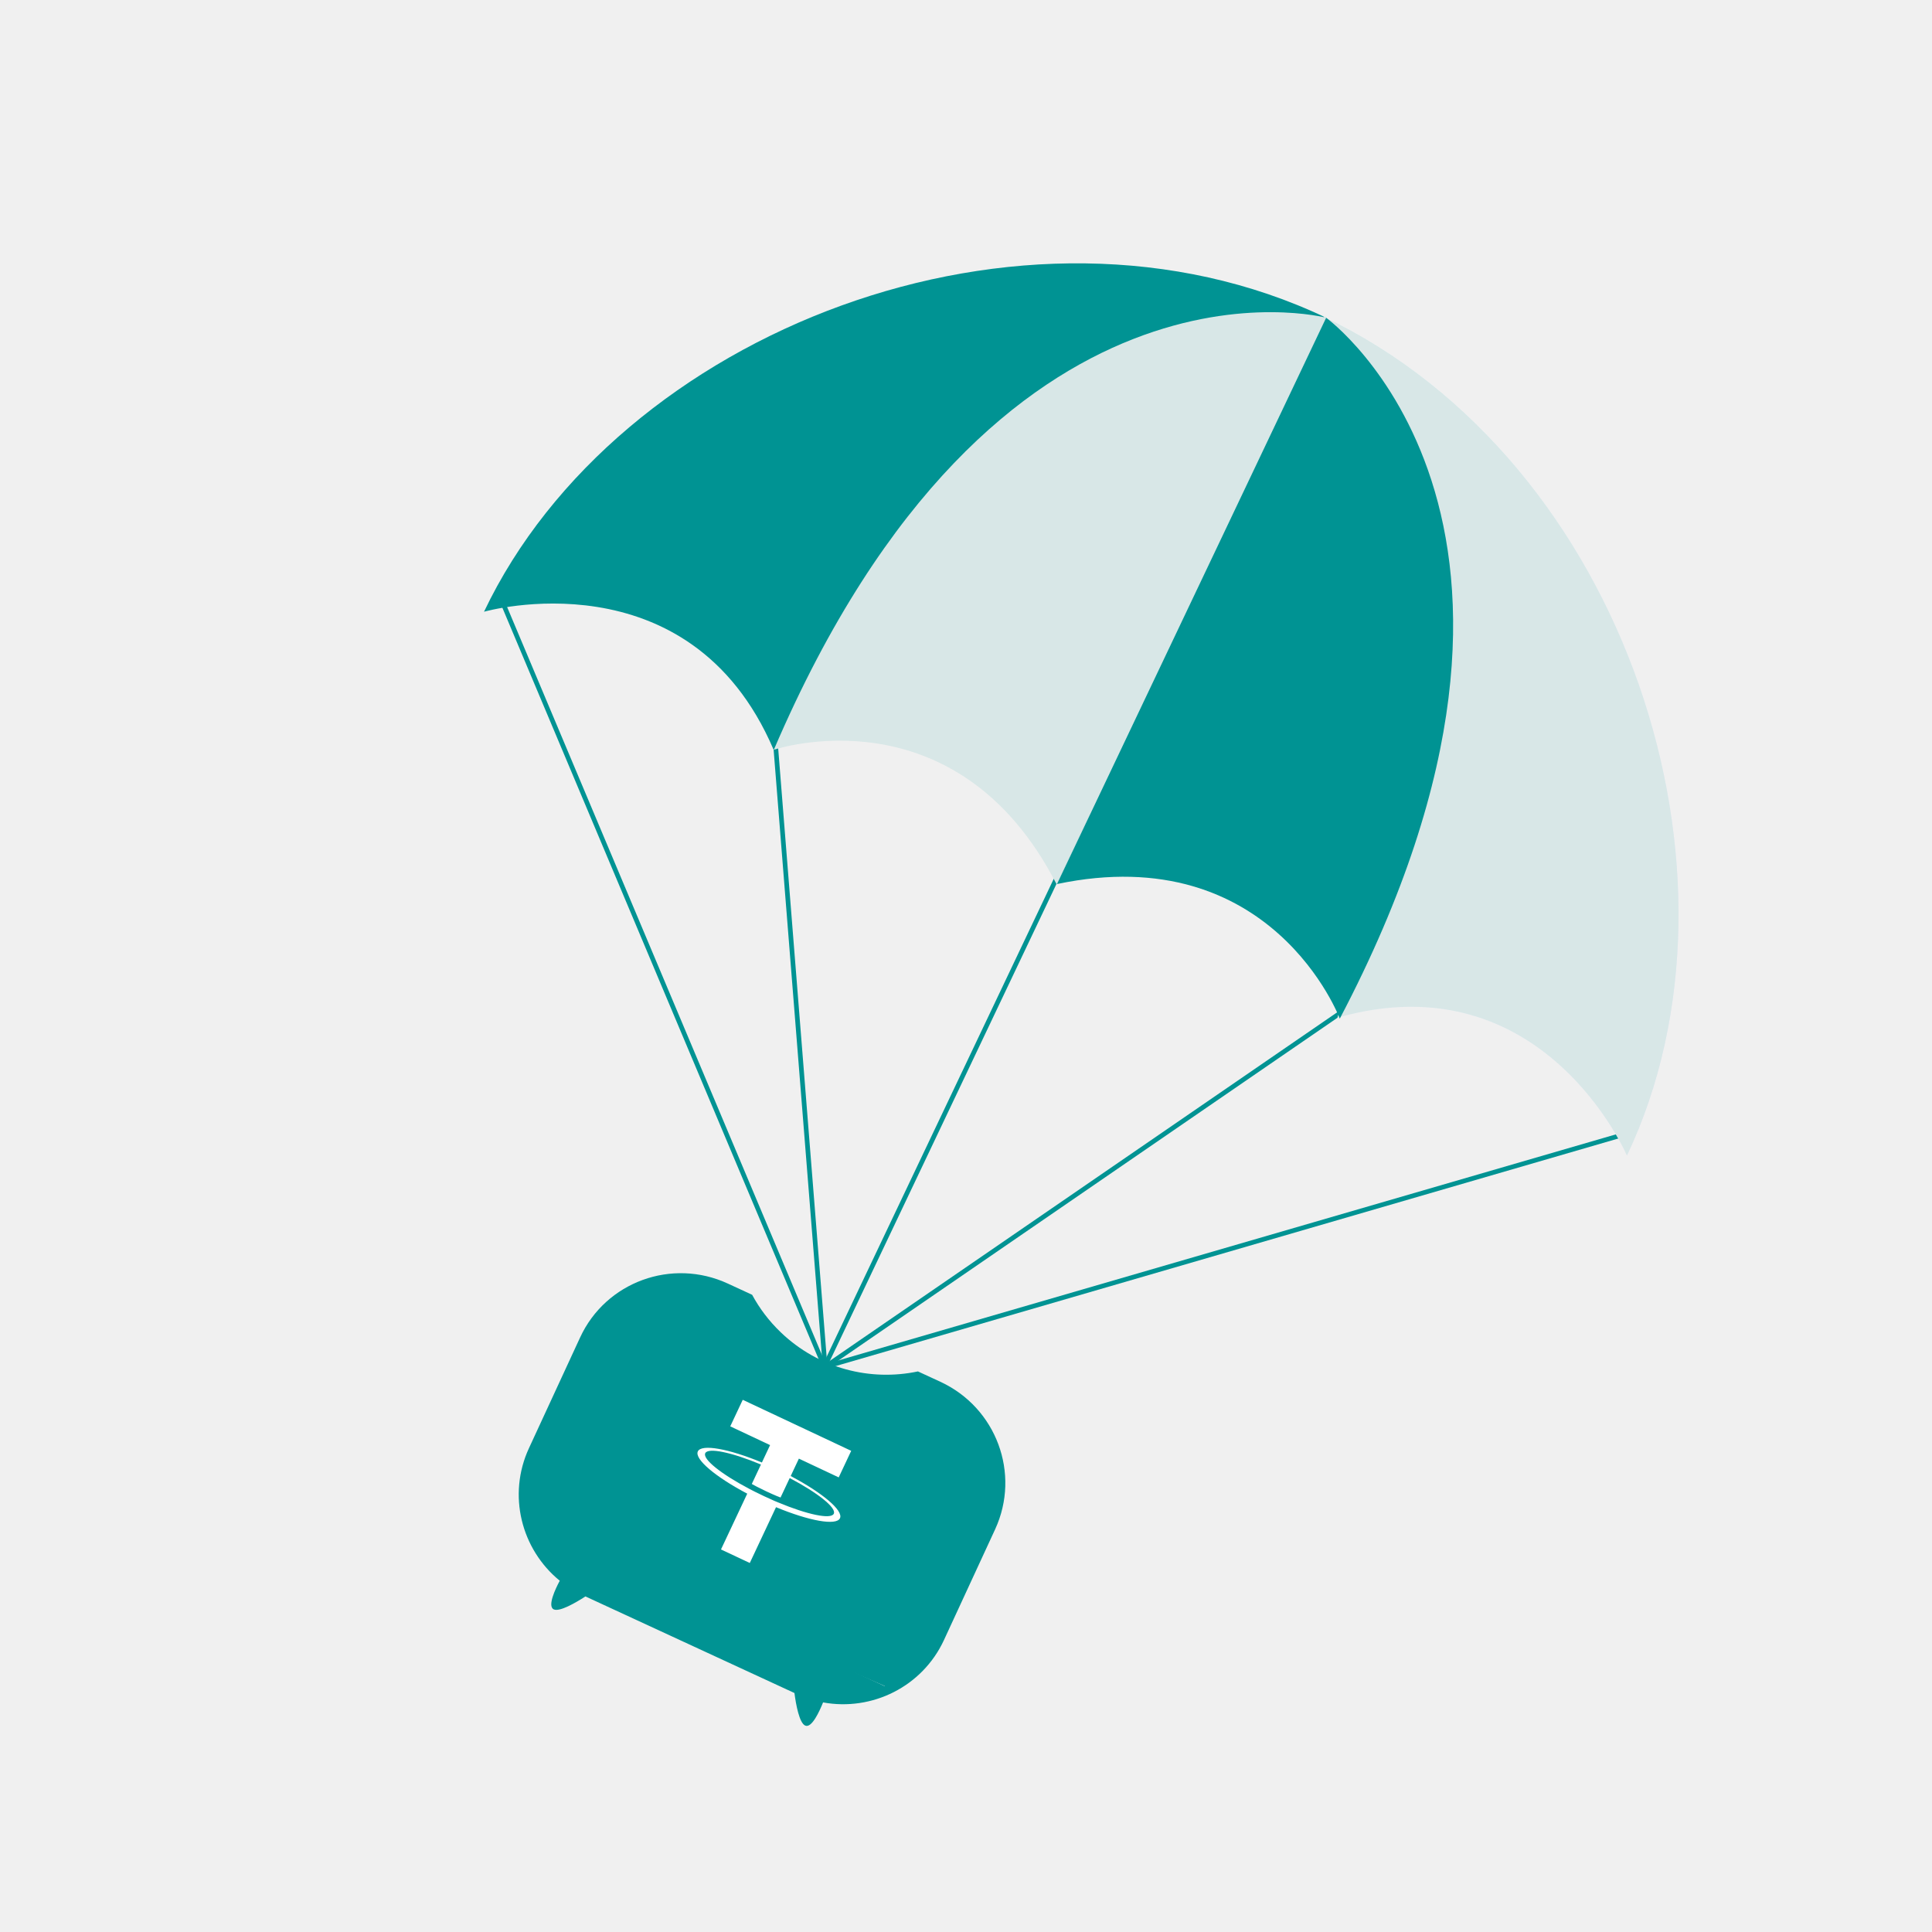
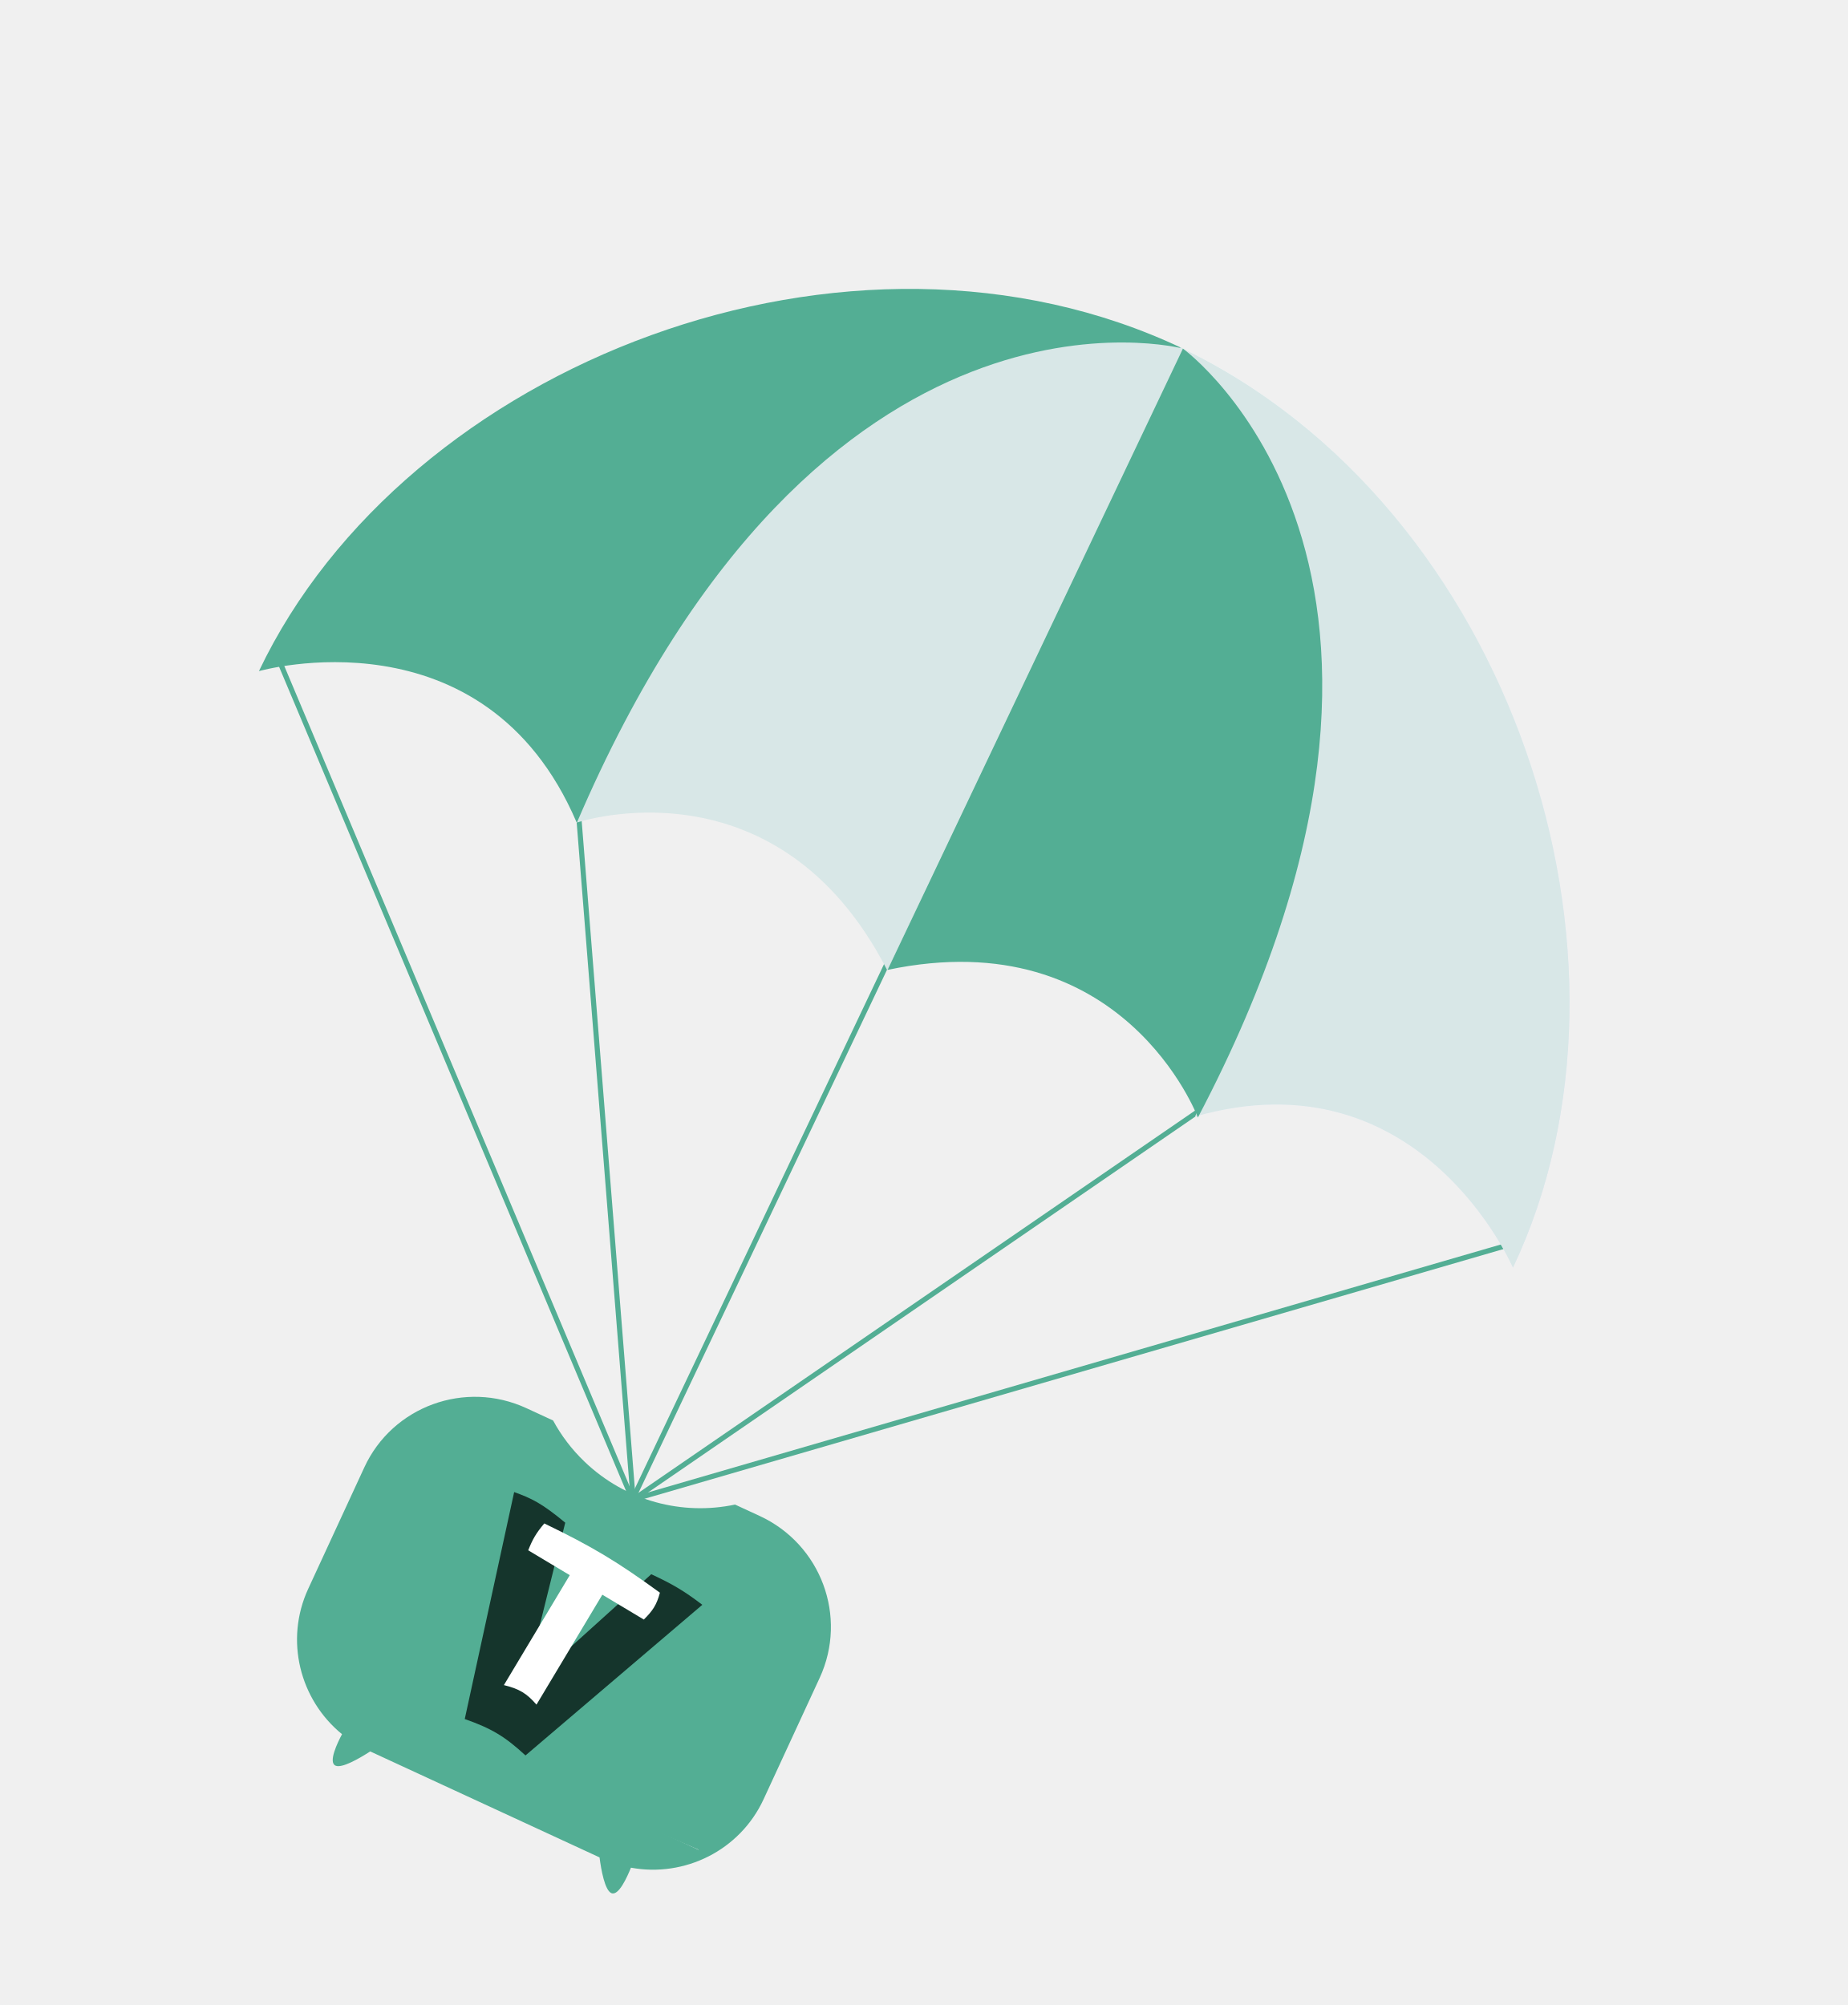
- <svg xmlns="http://www.w3.org/2000/svg" width="148" height="148" viewBox="0 0 148 148" fill="none">
-   <g clip-path="url(#clip0_1_90)">
-     <path d="M38.58 46.324L63.157 104.711L124.118 86.986" stroke="#009393" stroke-width="0.357" stroke-miterlimit="10" />
-     <path d="M59.179 54.135L63.207 104.709L105.059 75.96" stroke="#009393" stroke-width="0.357" stroke-miterlimit="10" />
-     <path d="M83.318 62.272L63.156 104.709" stroke="#009393" stroke-width="0.357" stroke-miterlimit="10" />
-     <path d="M101.589 24.341C78.369 13.283 47.293 25.399 37.078 46.861C37.078 46.861 52.816 42.374 59.253 57.412C59.253 57.412 70.105 39.669 82.173 31.229C92.876 23.753 101.589 24.341 101.589 24.341Z" fill="#009393" />
-     <path d="M101.386 24.244C124.606 35.301 134.845 67 124.632 88.511C124.632 88.511 118.194 73.474 102.457 77.96C102.457 77.96 109.359 58.363 108.325 43.658C107.354 30.642 101.386 24.244 101.386 24.244Z" fill="url(#paint0_linear_1_90)" />
-     <path d="M101.386 24.244C124.606 35.301 134.845 67 124.632 88.511C124.632 88.511 118.194 73.474 102.457 77.96C102.457 77.96 109.359 58.363 108.325 43.658C107.354 30.642 101.386 24.244 101.386 24.244Z" fill="#D8E7E7" />
-     <path d="M101.589 24.34C101.589 24.34 76.322 17.64 59.279 57.436C59.279 57.436 73.246 52.737 80.944 67.747L101.589 24.34Z" fill="#D8E7E7" />
-     <path d="M101.589 24.341C101.589 24.341 122.762 39.706 102.634 78.032C102.634 78.032 97.46 64.252 80.969 67.722L101.589 24.341Z" fill="#009393" />
-   </g>
-   <path fill-rule="evenodd" clip-rule="evenodd" d="M70.319 105.057C66.672 105.829 62.719 104.844 59.822 102.073C58.917 101.208 58.182 100.232 57.617 99.187L55.757 98.328C51.476 96.349 46.41 98.19 44.44 102.454L40.52 110.937C38.86 114.527 39.932 118.69 42.88 121.091C42.552 121.702 41.91 123.051 42.42 123.286C42.87 123.494 44.099 122.775 44.848 122.294L60.859 129.693C60.971 130.572 61.228 131.977 61.677 132.185C62.187 132.421 62.791 131.055 63.051 130.412C66.79 131.101 70.655 129.22 72.314 125.63L76.234 117.147C78.197 112.88 76.324 107.832 72.035 105.85L70.319 105.057ZM75.789 111.795L49.605 99.695L41.58 117.062L67.764 129.162L75.789 111.795Z" fill="#009393" />
-   <rect x="49.047" y="99.215" width="29.804" height="20.031" transform="rotate(23.414 49.0469 99.2148)" fill="#009393" />
-   <path fill-rule="evenodd" clip-rule="evenodd" d="M59.617 115.097C59.553 115.072 59.225 114.941 58.512 114.605C57.945 114.339 57.55 114.132 57.412 114.059C55.266 112.932 53.81 111.781 54.025 111.324C54.24 110.868 56.054 111.256 58.292 112.189L57.591 113.679C57.729 113.757 58.128 113.974 58.695 114.241C59.376 114.561 59.73 114.693 59.794 114.716L60.495 113.226C62.635 114.353 64.088 115.502 63.873 115.957C63.659 116.413 61.848 116.027 59.615 115.095L59.617 115.097ZM60.57 113.072L61.198 111.738L64.249 113.174L65.206 111.14L56.897 107.232L55.941 109.265L58.992 110.701L58.365 112.034C55.831 110.981 53.735 110.595 53.458 111.184C53.181 111.772 54.815 113.14 57.242 114.421L55.231 118.695L57.437 119.732L59.447 115.457C61.975 116.507 64.068 116.892 64.345 116.304C64.622 115.716 62.992 114.35 60.57 113.071L60.57 113.072Z" fill="white" />
+ <svg xmlns="http://www.w3.org/2000/svg" width="129" height="140" viewBox="0 0 129 140" fill="none">
+   <path d="M19.58 46.324L44.157 104.711L105.118 86.986" stroke="#53AE94" stroke-width="0.357" stroke-miterlimit="10" />
+   <path d="M40.179 54.135L44.206 104.709L86.059 75.96" stroke="#53AE94" stroke-width="0.357" stroke-miterlimit="10" />
+   <path d="M64.318 62.272L44.156 104.709" stroke="#53AE94" stroke-width="0.357" stroke-miterlimit="10" />
+   <path d="M82.589 24.341C59.369 13.283 28.293 25.399 18.078 46.861C18.078 46.861 33.815 42.374 40.253 57.412C40.253 57.412 51.105 39.669 63.173 31.229C73.876 23.753 82.589 24.341 82.589 24.341Z" fill="#53AE94" />
+   <path d="M82.386 24.244C105.606 35.301 115.845 67 105.632 88.511C105.632 88.511 99.194 73.474 83.457 77.96C83.457 77.96 90.359 58.363 89.325 43.658C88.354 30.642 82.386 24.244 82.386 24.244Z" fill="url(#paint0_linear_79_26)" />
+   <path d="M82.386 24.244C105.606 35.301 115.845 67 105.632 88.511C105.632 88.511 99.194 73.474 83.457 77.96C83.457 77.96 90.359 58.363 89.325 43.658C88.354 30.642 82.386 24.244 82.386 24.244Z" fill="#D8E7E7" />
+   <path d="M82.589 24.34C82.589 24.34 57.322 17.64 40.279 57.436C40.279 57.436 54.246 52.737 61.944 67.747L82.589 24.34Z" fill="#D8E7E7" />
+   <path d="M82.589 24.341C82.589 24.341 103.762 39.706 83.634 78.032C83.634 78.032 78.46 64.252 61.969 67.722L82.589 24.341Z" fill="#53AE94" />
+   <path fill-rule="evenodd" clip-rule="evenodd" d="M51.319 105.057C47.672 105.829 43.719 104.844 40.822 102.073C39.917 101.208 39.182 100.232 38.617 99.187L36.757 98.328C32.476 96.349 27.41 98.19 25.439 102.454L21.52 110.937C19.86 114.527 20.932 118.69 23.88 121.091C23.552 121.702 22.91 123.051 23.421 123.286C23.87 123.494 25.099 122.775 25.848 122.294L41.859 129.693C41.971 130.572 42.228 131.977 42.677 132.185C43.187 132.421 43.791 131.055 44.051 130.412C47.791 131.101 51.655 129.22 53.314 125.63L57.234 117.147C59.197 112.88 57.324 107.832 53.035 105.85L51.319 105.057ZM56.789 111.795L30.605 99.695L22.58 117.062L48.764 129.162L56.789 111.795Z" fill="#53AE94" />
+   <rect x="30.047" y="99.215" width="29.804" height="20.031" transform="rotate(23.414 30.0469 99.2148)" fill="#53AE94" />
+   <path d="M39.464 106.322L36.627 117.743L36.737 117.808L45.47 109.92C46.948 110.61 47.736 111.067 49.035 112.056L36.689 122.574C35.24 121.237 34.306 120.687 32.448 120.032L35.898 104.185C37.093 104.615 37.807 104.947 39.464 106.322Z" fill="#15352C" />
+   <path d="M36.879 108.25C37.193 107.46 37.435 107.048 38.002 106.375C41.342 107.986 43.117 109.055 46.074 111.211C45.839 112.084 45.565 112.475 44.951 113.086L42.055 111.351L37.456 119.026C36.771 118.241 36.278 117.936 35.181 117.663L39.78 109.987L36.879 108.25Z" fill="white" />
  <defs>
-     <linearGradient id="paint0_linear_1_90" x1="91.087" y1="45.946" x2="134.961" y2="66.807" gradientUnits="userSpaceOnUse">
+     <linearGradient id="paint0_linear_79_26" x1="72.087" y1="45.946" x2="115.961" y2="66.807" gradientUnits="userSpaceOnUse">
      <stop stop-color="white" />
      <stop offset="1" stop-color="#E2E5F4" />
    </linearGradient>
-     <clipPath id="clip0_1_90">
-       <rect width="94.058" height="87.034" fill="white" transform="translate(79.1309) rotate(43.7234)" />
-     </clipPath>
  </defs>
</svg>
